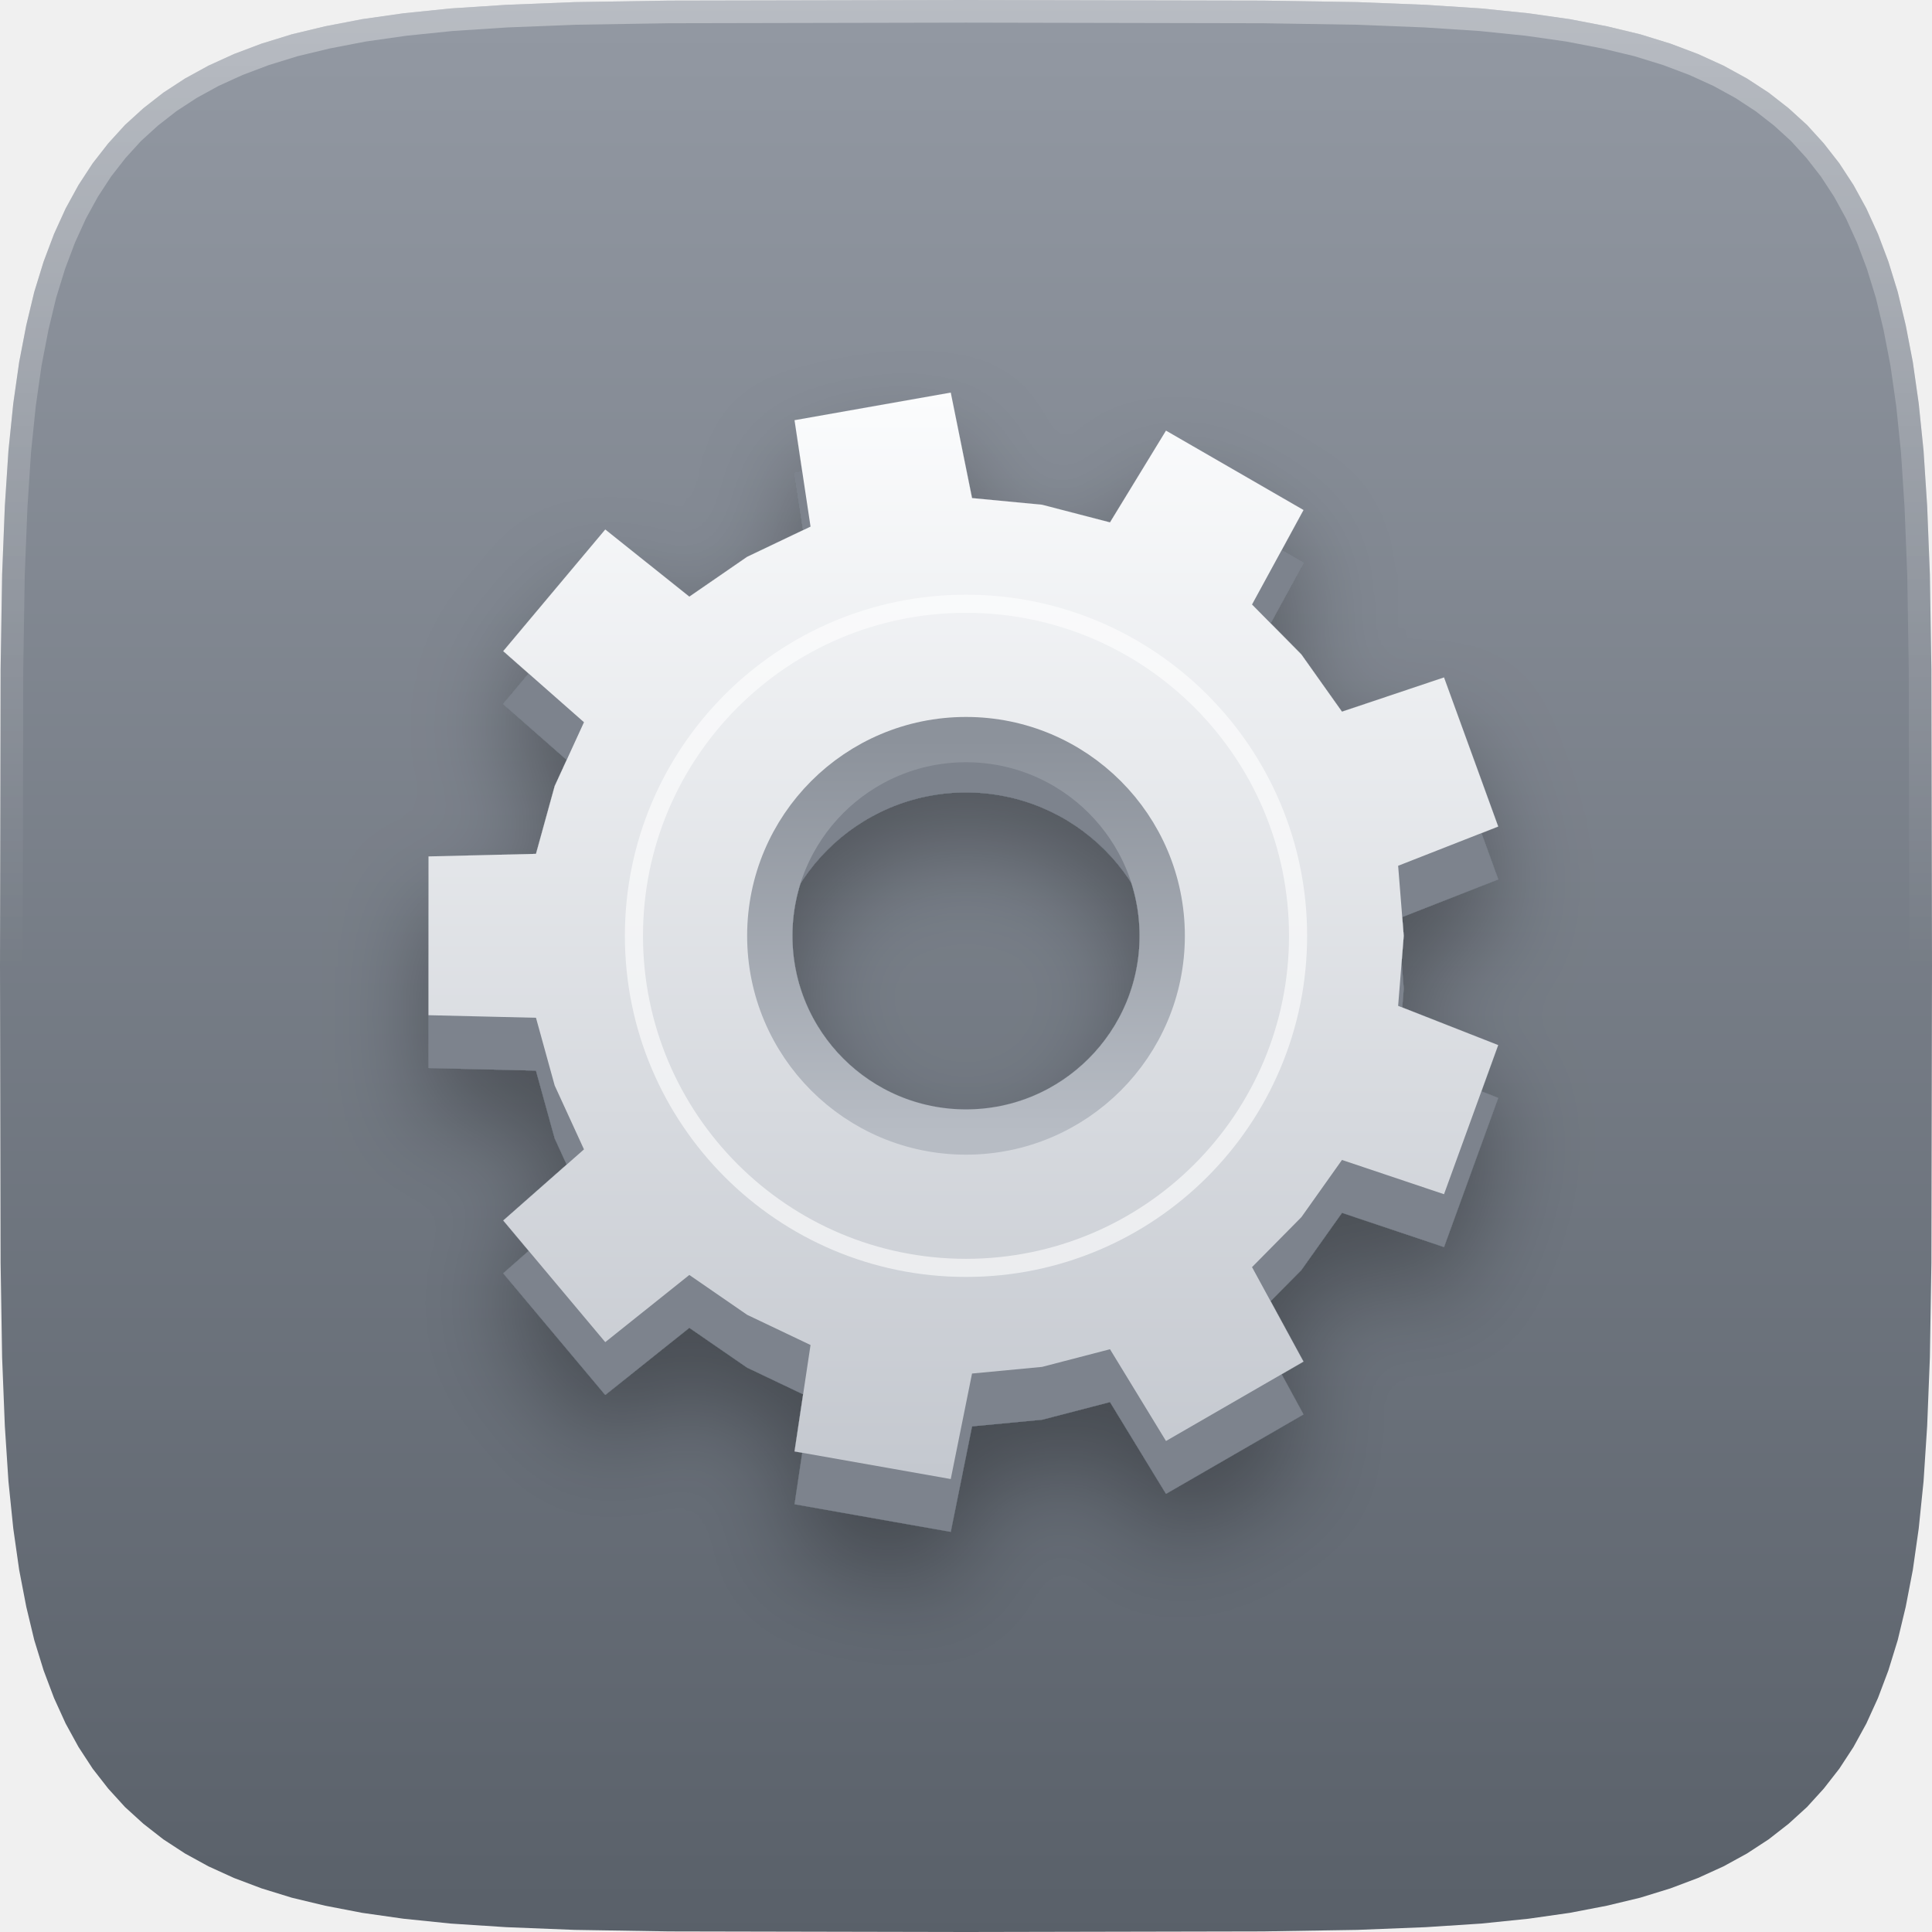
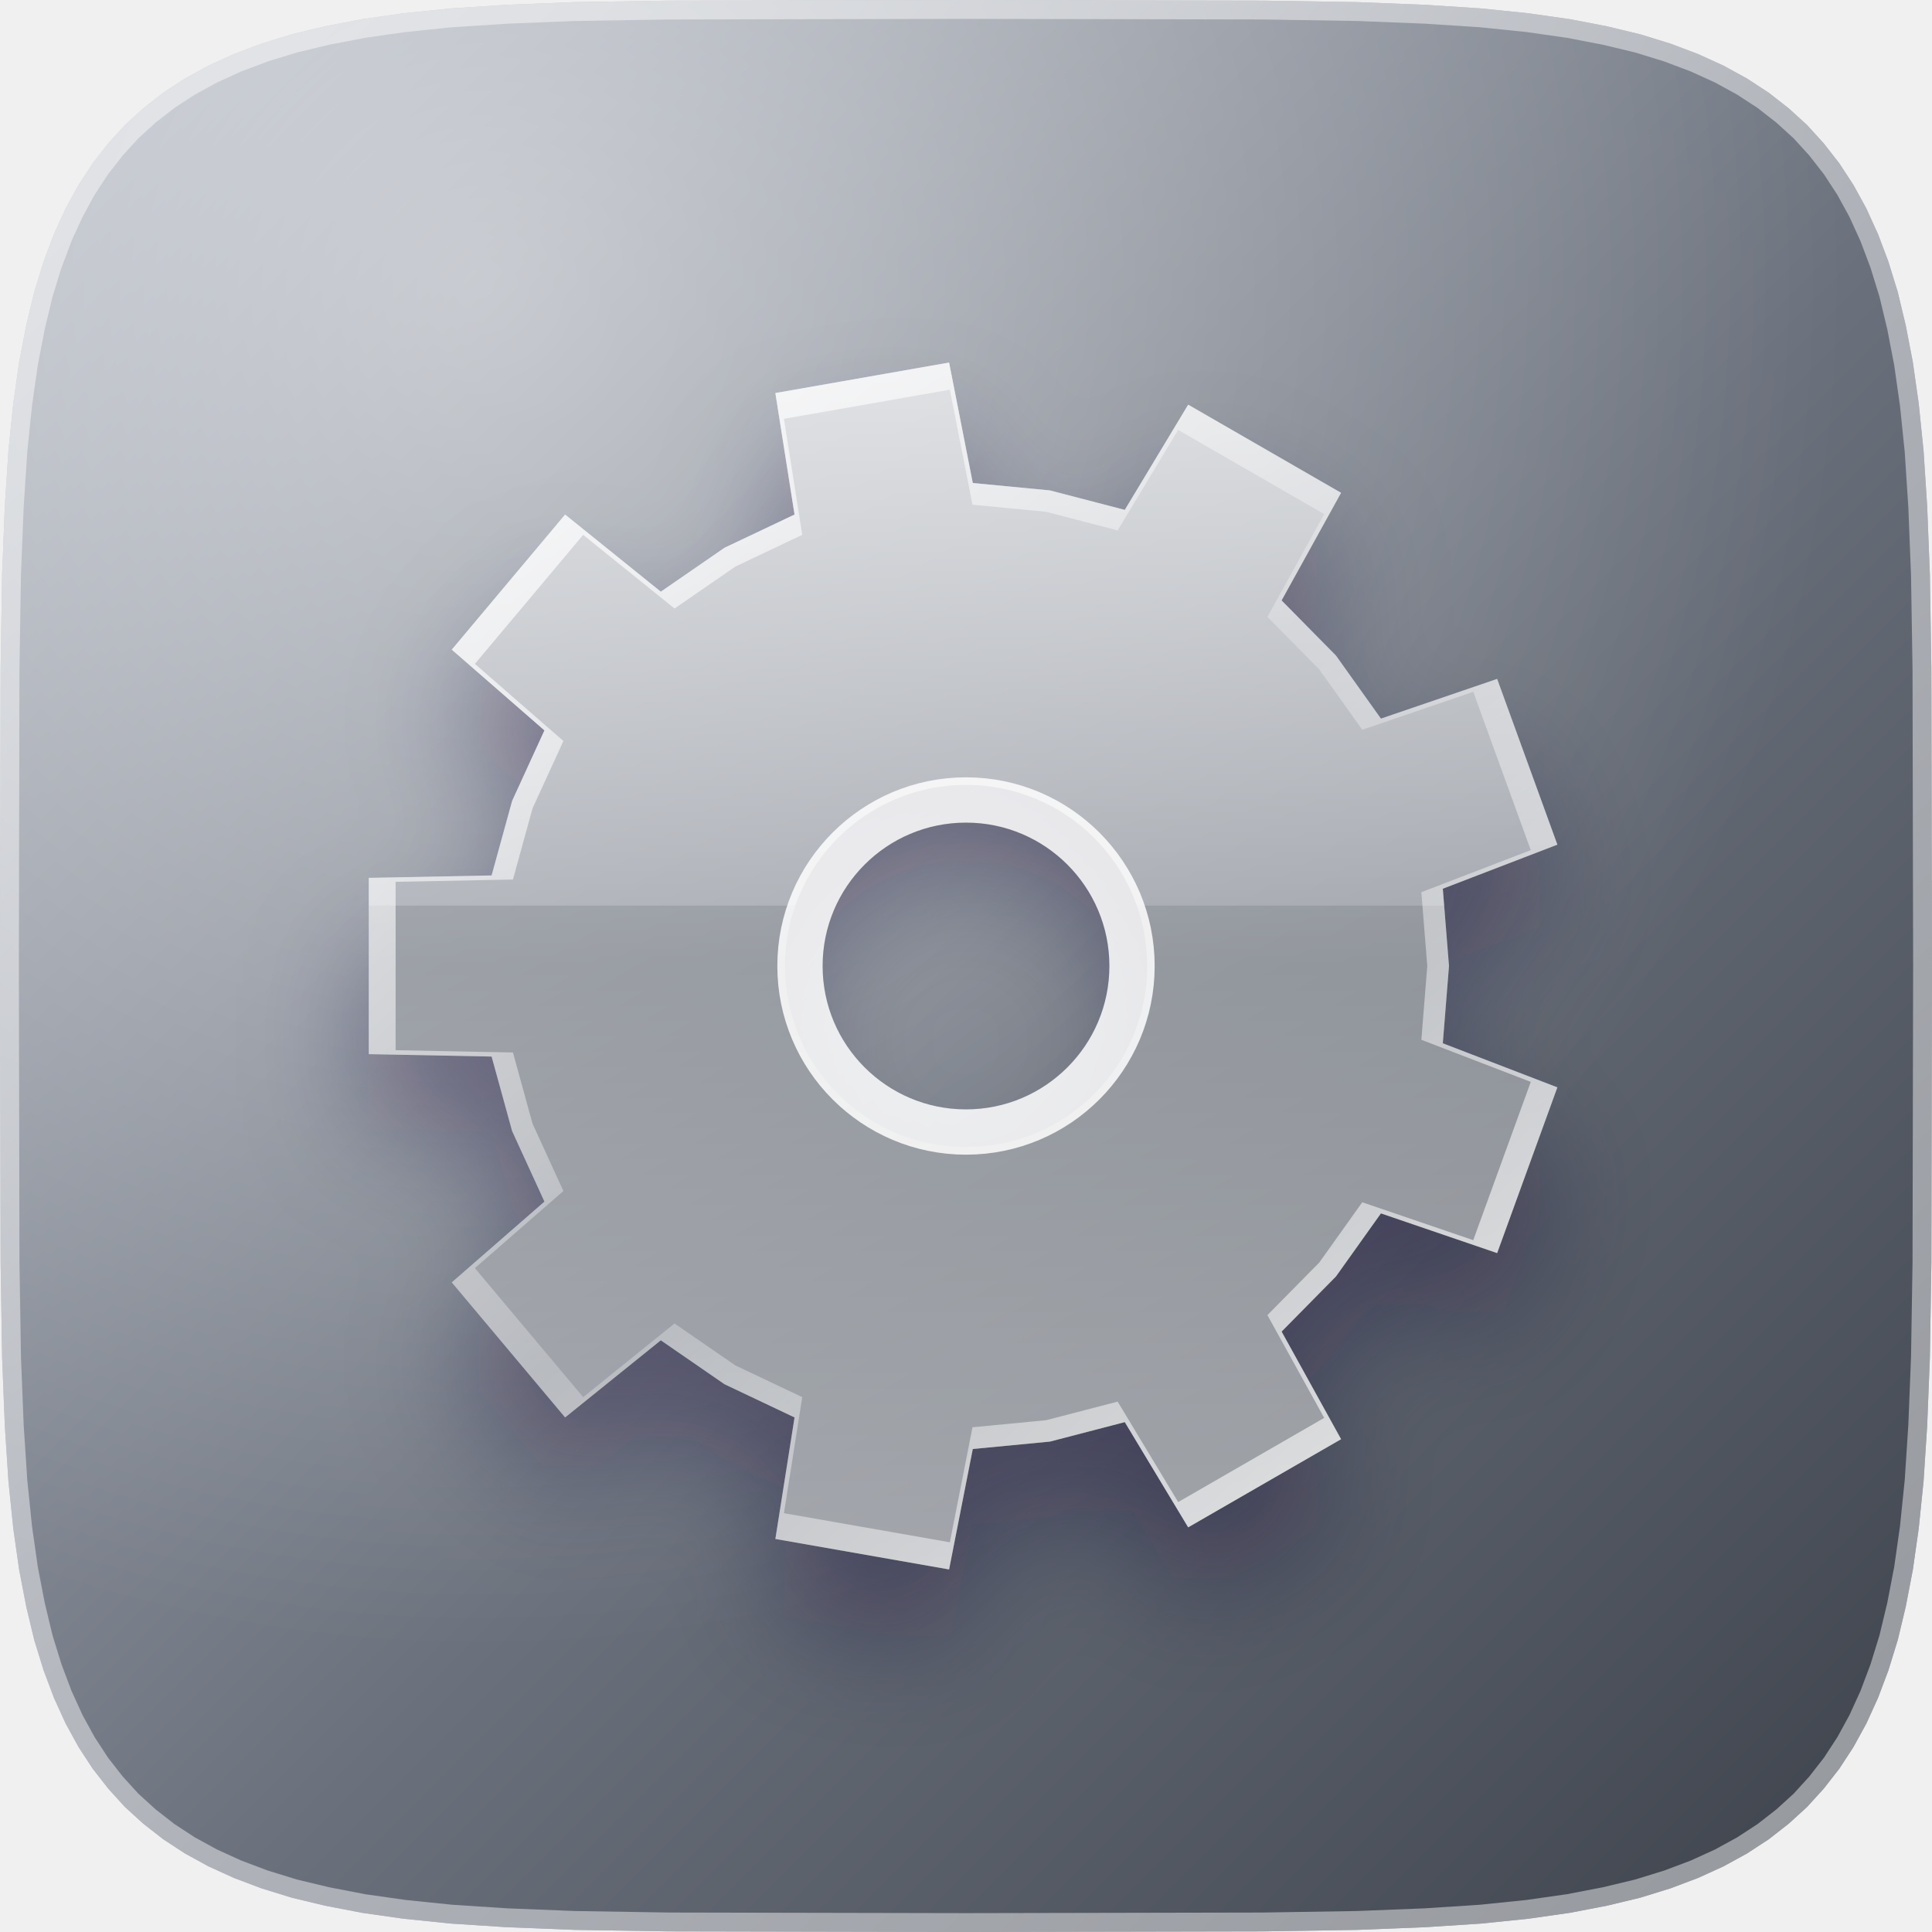
<svg xmlns="http://www.w3.org/2000/svg" viewBox="0 0 128 128" width="128" height="128">
  <defs>
-     <filter id="sh" x="-40%" y="-40%" width="180%" height="190%">
-       <feGaussianBlur in="SourceAlpha" stdDeviation="3.2" />
-       <feOffset dy="3.5" />
-       <feComponentTransfer>
-         <feFuncA type="linear" slope="0.32" />
-       </feComponentTransfer>
-       <feMerge>
-         <feMergeNode />
-         <feMergeNode in="SourceGraphic" />
-       </feMerge>
-     </filter>
-     <filter id="sh2" x="-40%" y="-40%" width="180%" height="190%">
-       <feGaussianBlur in="SourceAlpha" stdDeviation="1.6" />
-       <feOffset dy="1.5" />
-       <feComponentTransfer>
-         <feFuncA type="linear" slope="0.25" />
-       </feComponentTransfer>
-       <feMerge>
-         <feMergeNode />
-         <feMergeNode in="SourceGraphic" />
-       </feMerge>
-     </filter>
-     <linearGradient id="gTop" x1="0" y1="0" x2="0" y2="1">
-       <stop offset="0" stop-color="#FBFCFD" />
-       <stop offset="1" stop-color="#C4C8CF" />
-     </linearGradient>
-     <linearGradient id="gIn" x1="0" y1="0" x2="0" y2="1">
-       <stop offset="0" stop-color="#8C929B" />
-       <stop offset="1" stop-color="#B7BCC4" />
-     </linearGradient>
-     <linearGradient id="bgG" x1="0" y1="0" x2="0" y2="1">
-       <stop offset="0" stop-color="#9399A3" />
-       <stop offset="1" stop-color="#596069" />
-     </linearGradient>
-     <linearGradient id="bgHi" x1="0" y1="0" x2="0" y2="1">
-       <stop offset="0" stop-color="#FFFFFF" stop-opacity="0.35" />
-       <stop offset="0.5" stop-color="#FFFFFF" stop-opacity="0" />
-     </linearGradient>
-     <clipPath id="shape">
+     <clipPath id="sq">
      <path d="M128.00 64.00 L127.96 83.67 L127.86 89.93 L127.68 94.47 L127.44 98.15 L127.12 101.27 L126.73 104.01 L126.26 106.45 L125.73 108.66 L125.11 110.67 L124.42 112.50 L123.65 114.19 L122.80 115.74 L121.86 117.18 L120.83 118.50 L119.72 119.72 L118.50 120.83 L117.18 121.86 L115.74 122.80 L114.19 123.65 L112.50 124.42 L110.67 125.11 L108.66 125.73 L106.45 126.26 L104.01 126.73 L101.27 127.12 L98.15 127.44 L94.47 127.68 L89.93 127.86 L83.67 127.96 L64.00 128.00 L44.33 127.96 L38.07 127.86 L33.53 127.68 L29.85 127.44 L26.73 127.12 L23.99 126.73 L21.55 126.26 L19.34 125.73 L17.33 125.11 L15.50 124.42 L13.81 123.65 L12.26 122.80 L10.82 121.86 L9.50 120.83 L8.28 119.72 L7.17 118.50 L6.14 117.18 L5.20 115.74 L4.35 114.19 L3.58 112.50 L2.89 110.67 L2.27 108.66 L1.74 106.45 L1.27 104.01 L0.88 101.27 L0.56 98.15 L0.32 94.47 L0.14 89.93 L0.04 83.67 L0.00 64.00 L0.04 44.33 L0.14 38.07 L0.32 33.53 L0.56 29.85 L0.88 26.73 L1.27 23.99 L1.74 21.55 L2.27 19.34 L2.89 17.33 L3.58 15.50 L4.35 13.81 L5.20 12.26 L6.14 10.82 L7.17 9.50 L8.28 8.28 L9.50 7.17 L10.82 6.14 L12.26 5.20 L13.81 4.35 L15.50 3.58 L17.33 2.89 L19.34 2.27 L21.55 1.74 L23.99 1.27 L26.73 0.88 L29.85 0.56 L33.53 0.32 L38.07 0.14 L44.33 0.04 L64.00 0.00 L83.67 0.04 L89.93 0.14 L94.47 0.32 L98.15 0.56 L101.27 0.88 L104.01 1.27 L106.45 1.74 L108.66 2.27 L110.67 2.89 L112.50 3.58 L114.19 4.35 L115.74 5.20 L117.18 6.14 L118.50 7.17 L119.72 8.28 L120.83 9.50 L121.86 10.82 L122.80 12.26 L123.65 13.81 L124.42 15.50 L125.11 17.33 L125.73 19.34 L126.26 21.55 L126.73 23.99 L127.12 26.73 L127.44 29.85 L127.68 33.53 L127.86 38.07 L127.96 44.33Z" />
    </clipPath>
+     <linearGradient id="bg" x1="0" y1="0" x2="1" y2="1">
+       <stop offset="0" stop-color="#B8BDC7" />
+       <stop offset="0.55" stop-color="#6B717C" />
+       <stop offset="1" stop-color="#3B4049" />
+     </linearGradient>
+     <radialGradient id="glow" cx="0.25" cy="0.15" r="0.7">
+       <stop offset="0" stop-color="#FFFFFF" stop-opacity="0.45" />
+       <stop offset="1" stop-color="#FFFFFF" stop-opacity="0" />
+     </radialGradient>
+     <linearGradient id="body" gradientUnits="userSpaceOnUse" x1="0" y1="20" x2="0" y2="108">
+       <stop offset="0" stop-color="#FFFFFF" stop-opacity="0.78" />
+       <stop offset="0.5" stop-color="#FFFFFF" stop-opacity="0.38" />
+       <stop offset="1" stop-color="#FFFFFF" stop-opacity="0.55" />
+     </linearGradient>
+     <linearGradient id="rim" gradientUnits="userSpaceOnUse" x1="20" y1="18" x2="108" y2="110">
+       <stop offset="0" stop-color="#FFFFFF" stop-opacity="1" />
+       <stop offset="0.5" stop-color="#FFFFFF" stop-opacity="0.25" />
+       <stop offset="1" stop-color="#FFFFFF" stop-opacity="0.85" />
+     </linearGradient>
+     <filter id="blur2" x="-30%" y="-30%" width="160%" height="160%">
+       <feGaussianBlur stdDeviation="2" />
+     </filter>
+     <filter id="shadow" x="-30%" y="-30%" width="160%" height="170%">
+       <feGaussianBlur stdDeviation="4" />
+     </filter>
+     <mask id="gm" maskUnits="userSpaceOnUse" x="0" y="0" width="128" height="128">
+       <g fill="#FFF" stroke="#FFF">
+         <path d="M96.00 64.00 L95.59 69.12 L103.18 72.04 L99.19 83.02 L91.49 80.39 L88.51 84.57 L84.91 88.22 L88.85 95.35 L78.72 101.19 L74.52 94.22 L69.56 95.51 L64.45 96.00 L62.88 103.98 L51.37 101.96 L52.64 93.91 L48.00 91.71 L43.78 88.80 L37.44 93.91 L29.93 84.96 L36.07 79.61 L33.93 74.94 L32.57 70.00 L24.43 69.84 L24.43 58.16 L32.57 58.00 L33.93 53.06 L36.07 48.39 L29.93 43.04 L37.44 34.09 L43.78 39.20 L48.00 36.29 L52.64 34.09 L51.37 26.04 L62.88 24.02 L64.45 32.00 L69.56 32.49 L74.52 33.78 L78.72 26.81 L88.85 32.65 L84.91 39.78 L88.51 43.43 L91.49 47.61 L99.19 44.98 L103.18 55.96 L95.59 58.88Z M64 52a12 12 0 1 0 0.01 0Z" fill-rule="evenodd" stroke="none" />
+       </g>
+     </mask>
+     <mask id="rm" maskUnits="userSpaceOnUse" x="0" y="0" width="128" height="128">
+       <g fill="#FFF" stroke="#FFF" stroke-width="3.2">
+         <path d="M96.00 64.00 L95.59 69.12 L103.18 72.04 L99.19 83.02 L91.49 80.39 L88.51 84.57 L84.91 88.22 L88.85 95.35 L78.72 101.19 L74.52 94.22 L69.56 95.51 L64.45 96.00 L62.88 103.98 L51.37 101.96 L52.64 93.91 L48.00 91.71 L43.78 88.80 L37.44 93.91 L29.93 84.96 L36.07 79.61 L33.93 74.94 L32.57 70.00 L24.43 69.84 L24.43 58.16 L32.57 58.00 L33.93 53.06 L36.07 48.39 L29.93 43.04 L37.44 34.09 L43.78 39.20 L48.00 36.29 L52.64 34.09 L51.37 26.04 L62.88 24.02 L64.45 32.00 L69.56 32.49 L74.52 33.78 L78.72 26.81 L88.85 32.65 L84.91 39.78 L88.51 43.43 L91.49 47.61 L99.19 44.98 L103.18 55.96 L95.59 58.88Z M64 52a12 12 0 1 0 0.01 0Z" fill-rule="evenodd" stroke="none" />
+       </g>
+       <g fill="#000" stroke="#000" transform="translate(64 64) scale(0.955) translate(-64 -64)">
+         <path d="M96.00 64.00 L95.59 69.12 L103.18 72.04 L99.19 83.02 L91.49 80.39 L88.51 84.57 L84.91 88.22 L88.85 95.35 L78.72 101.19 L74.52 94.22 L69.56 95.51 L64.45 96.00 L62.88 103.98 L51.37 101.96 L52.64 93.91 L48.00 91.71 L43.78 88.80 L37.44 93.91 L29.93 84.96 L36.07 79.61 L33.93 74.94 L32.57 70.00 L24.43 69.84 L24.43 58.16 L32.57 58.00 L33.93 53.06 L36.07 48.39 L29.93 43.04 L37.44 34.09 L43.78 39.20 L48.00 36.29 L52.64 34.09 L51.37 26.04 L62.88 24.02 L64.45 32.00 L69.56 32.49 L74.52 33.78 L78.72 26.81 L88.85 32.65 L84.91 39.78 L88.51 43.43 L91.49 47.61 L99.19 44.98 L103.18 55.96 L95.59 58.88Z M64 52a12 12 0 1 0 0.01 0Z" fill-rule="evenodd" stroke="none" />
+       </g>
+     </mask>
  </defs>
-   <g clip-path="url(#shape)">
-     <rect width="128" height="128" fill="url(#bgG)" />
-     <path d="M128.00 64.00 L127.96 83.67 L127.86 89.93 L127.68 94.47 L127.44 98.15 L127.12 101.27 L126.73 104.01 L126.26 106.45 L125.73 108.66 L125.11 110.67 L124.42 112.50 L123.65 114.19 L122.80 115.74 L121.86 117.18 L120.83 118.50 L119.72 119.72 L118.50 120.83 L117.18 121.86 L115.74 122.80 L114.19 123.65 L112.50 124.42 L110.67 125.11 L108.66 125.73 L106.45 126.26 L104.01 126.73 L101.27 127.12 L98.15 127.44 L94.47 127.68 L89.93 127.86 L83.67 127.96 L64.00 128.00 L44.33 127.96 L38.07 127.86 L33.53 127.68 L29.85 127.44 L26.73 127.12 L23.99 126.73 L21.55 126.26 L19.34 125.73 L17.33 125.11 L15.50 124.42 L13.81 123.65 L12.26 122.80 L10.82 121.86 L9.50 120.83 L8.28 119.72 L7.17 118.50 L6.14 117.18 L5.20 115.74 L4.35 114.19 L3.58 112.50 L2.89 110.67 L2.27 108.66 L1.74 106.45 L1.27 104.01 L0.88 101.27 L0.56 98.15 L0.32 94.47 L0.14 89.93 L0.04 83.67 L0.00 64.00 L0.04 44.33 L0.14 38.07 L0.32 33.53 L0.56 29.85 L0.88 26.73 L1.27 23.99 L1.74 21.55 L2.27 19.34 L2.89 17.33 L3.58 15.50 L4.35 13.81 L5.20 12.26 L6.14 10.82 L7.17 9.50 L8.28 8.28 L9.50 7.17 L10.82 6.14 L12.26 5.20 L13.81 4.35 L15.50 3.58 L17.33 2.89 L19.34 2.27 L21.55 1.74 L23.99 1.27 L26.73 0.88 L29.85 0.56 L33.53 0.32 L38.07 0.14 L44.33 0.04 L64.00 0.00 L83.67 0.04 L89.93 0.14 L94.47 0.32 L98.15 0.56 L101.27 0.88 L104.01 1.27 L106.45 1.74 L108.66 2.27 L110.67 2.89 L112.50 3.58 L114.19 4.35 L115.74 5.20 L117.18 6.14 L118.50 7.17 L119.72 8.28 L120.83 9.50 L121.86 10.82 L122.80 12.26 L123.65 13.81 L124.42 15.50 L125.11 17.33 L125.73 19.34 L126.26 21.55 L126.73 23.99 L127.12 26.73 L127.44 29.85 L127.68 33.53 L127.86 38.07 L127.96 44.33Z" fill="none" stroke="url(#bgHi)" stroke-width="3" />
-     <g filter="url(#sh)">
-       <path d="M93.00 65.50 L92.63 70.14 L99.26 72.74 L95.67 82.62 L88.91 80.35 L86.22 84.14 L82.95 87.45 L86.36 93.71 L77.25 98.97 L73.54 92.89 L69.04 94.06 L64.40 94.50 L62.99 101.49 L52.64 99.66 L53.70 92.61 L49.50 90.61 L45.67 87.97 L40.10 92.42 L33.34 84.36 L38.69 79.65 L36.75 75.42 L35.51 70.93 L28.39 70.76 L28.39 60.24 L35.51 60.07 L36.75 55.58 L38.69 51.35 L33.34 46.64 L40.10 38.58 L45.67 43.03 L49.50 40.39 L53.70 38.39 L52.64 31.34 L62.99 29.51 L64.40 36.50 L69.04 36.94 L73.54 38.11 L77.25 32.03 L86.36 37.29 L82.95 43.55 L86.22 46.86 L88.91 50.65 L95.67 48.38 L99.26 58.26 L92.63 60.86Z M64 52.5a13 13 0 1 0 0.01 0Z" fill="#7D838D" fill-rule="evenodd" />
-       <path d="M93.00 62.00 L92.63 66.64 L99.26 69.24 L95.67 79.12 L88.91 76.85 L86.22 80.64 L82.95 83.95 L86.36 90.21 L77.25 95.47 L73.54 89.39 L69.04 90.56 L64.40 91.00 L62.99 97.99 L52.64 96.16 L53.70 89.11 L49.50 87.11 L45.67 84.47 L40.10 88.92 L33.34 80.86 L38.69 76.15 L36.75 71.92 L35.51 67.43 L28.39 67.26 L28.39 56.74 L35.51 56.57 L36.75 52.08 L38.69 47.85 L33.34 43.14 L40.10 35.08 L45.67 39.53 L49.50 36.89 L53.70 34.89 L52.64 27.84 L62.99 26.01 L64.40 33.00 L69.04 33.44 L73.54 34.61 L77.25 28.53 L86.36 33.79 L82.95 40.05 L86.22 43.36 L88.91 47.15 L95.67 44.88 L99.26 54.76 L92.63 57.36Z M64 49a13 13 0 1 0 0.01 0Z" fill="url(#gTop)" fill-rule="evenodd" />
-       <circle cx="64" cy="62" r="13" fill="none" stroke="url(#gIn)" stroke-width="3" />
-       <circle cx="64" cy="62" r="22" fill="none" stroke="#FFFFFF" stroke-opacity="0.6" stroke-width="1.2" />
+   <g clip-path="url(#sq)">
+     <rect width="128" height="128" fill="url(#bg)" />
+     <rect width="128" height="128" fill="url(#glow)" />
+     <g transform="translate(0 5)" opacity="0.35" filter="url(#shadow)">
+       <g fill="#0A0630" stroke="#0A0630">
+         <path d="M96.00 64.00 L95.59 69.12 L103.18 72.04 L99.19 83.02 L91.49 80.39 L88.51 84.57 L84.91 88.22 L88.85 95.35 L78.72 101.19 L74.52 94.22 L69.56 95.51 L64.45 96.00 L62.88 103.98 L51.37 101.96 L52.64 93.91 L48.00 91.71 L43.78 88.80 L37.44 93.91 L29.93 84.96 L36.07 79.61 L33.93 74.94 L32.57 70.00 L24.43 69.84 L24.43 58.16 L32.57 58.00 L33.93 53.06 L36.07 48.39 L29.93 43.04 L37.44 34.09 L43.78 39.20 L48.00 36.29 L52.64 34.09 L51.37 26.04 L62.88 24.02 L64.45 32.00 L69.56 32.49 L74.52 33.78 L78.72 26.81 L88.85 32.65 L84.91 39.78 L88.51 43.43 L91.49 47.61 L99.19 44.98 L103.18 55.96 L95.59 58.88Z M64 52a12 12 0 1 0 0.01 0Z" fill-rule="evenodd" stroke="none" />
+       </g>
    </g>
+     <g mask="url(#gm)">
+       <g transform="translate(64 64) scale(1.25) rotate(14) translate(-64 -64)">
+         <rect width="128" height="128" fill="url(#bg)" />
+       </g>
+       <rect width="128" height="128" fill="url(#body)" />
+       <rect x="0" y="60" width="128" height="68" fill="#3B4049" opacity="0.16" />
+     </g>
+     <rect width="128" height="128" fill="url(#rim)" mask="url(#rm)" />
+     <circle cx="64" cy="64" r="11" fill="none" stroke="#FFFFFF" stroke-opacity="0.85" stroke-width="3" />
+     <path d="M128.00 64.00 L127.96 83.67 L127.86 89.93 L127.68 94.47 L127.44 98.15 L127.12 101.27 L126.73 104.01 L126.26 106.45 L125.73 108.66 L125.11 110.67 L124.42 112.50 L123.65 114.19 L122.80 115.74 L121.86 117.18 L120.83 118.50 L119.72 119.72 L118.50 120.83 L117.18 121.86 L115.74 122.80 L114.19 123.65 L112.50 124.42 L110.67 125.11 L108.66 125.73 L106.45 126.26 L104.01 126.73 L101.27 127.12 L98.15 127.44 L94.47 127.68 L89.93 127.86 L83.67 127.96 L64.00 128.00 L44.33 127.96 L38.07 127.86 L33.53 127.68 L29.85 127.44 L26.73 127.12 L23.99 126.73 L21.55 126.26 L19.34 125.73 L17.33 125.11 L15.50 124.42 L13.81 123.65 L12.26 122.80 L10.82 121.86 L9.50 120.83 L8.28 119.72 L7.17 118.50 L6.14 117.18 L5.20 115.74 L4.35 114.19 L3.58 112.50 L2.89 110.67 L2.27 108.66 L1.74 106.45 L1.27 104.01 L0.88 101.27 L0.56 98.15 L0.32 94.47 L0.14 89.93 L0.04 83.67 L0.00 64.00 L0.04 44.33 L0.14 38.07 L0.32 33.53 L0.56 29.85 L0.88 26.73 L1.27 23.99 L1.74 21.55 L2.27 19.34 L2.89 17.33 L3.58 15.50 L4.35 13.81 L5.20 12.26 L6.14 10.82 L7.17 9.50 L8.28 8.28 L9.50 7.17 L10.82 6.14 L12.26 5.20 L13.81 4.35 L15.50 3.58 L17.33 2.89 L19.34 2.27 L21.55 1.74 L23.99 1.27 L26.73 0.88 L29.85 0.56 L33.53 0.32 L38.07 0.14 L44.33 0.04 L64.00 0.00 L83.67 0.04 L89.93 0.14 L94.47 0.32 L98.15 0.56 L101.27 0.88 L104.01 1.27 L106.45 1.74 L108.66 2.27 L110.67 2.89 L112.50 3.58 L114.19 4.35 L115.74 5.20 L117.18 6.14 L118.50 7.17 L119.72 8.28 L120.83 9.50 L121.86 10.82 L122.80 12.26 L123.65 13.81 L124.42 15.50 L125.11 17.33 L125.73 19.34 L126.26 21.55 L126.73 23.99 L127.12 26.73 L127.44 29.85 L127.68 33.53 L127.86 38.07 L127.96 44.33Z" fill="none" stroke="#FFFFFF" stroke-opacity="0.45" stroke-width="2.5" />
  </g>
</svg>
